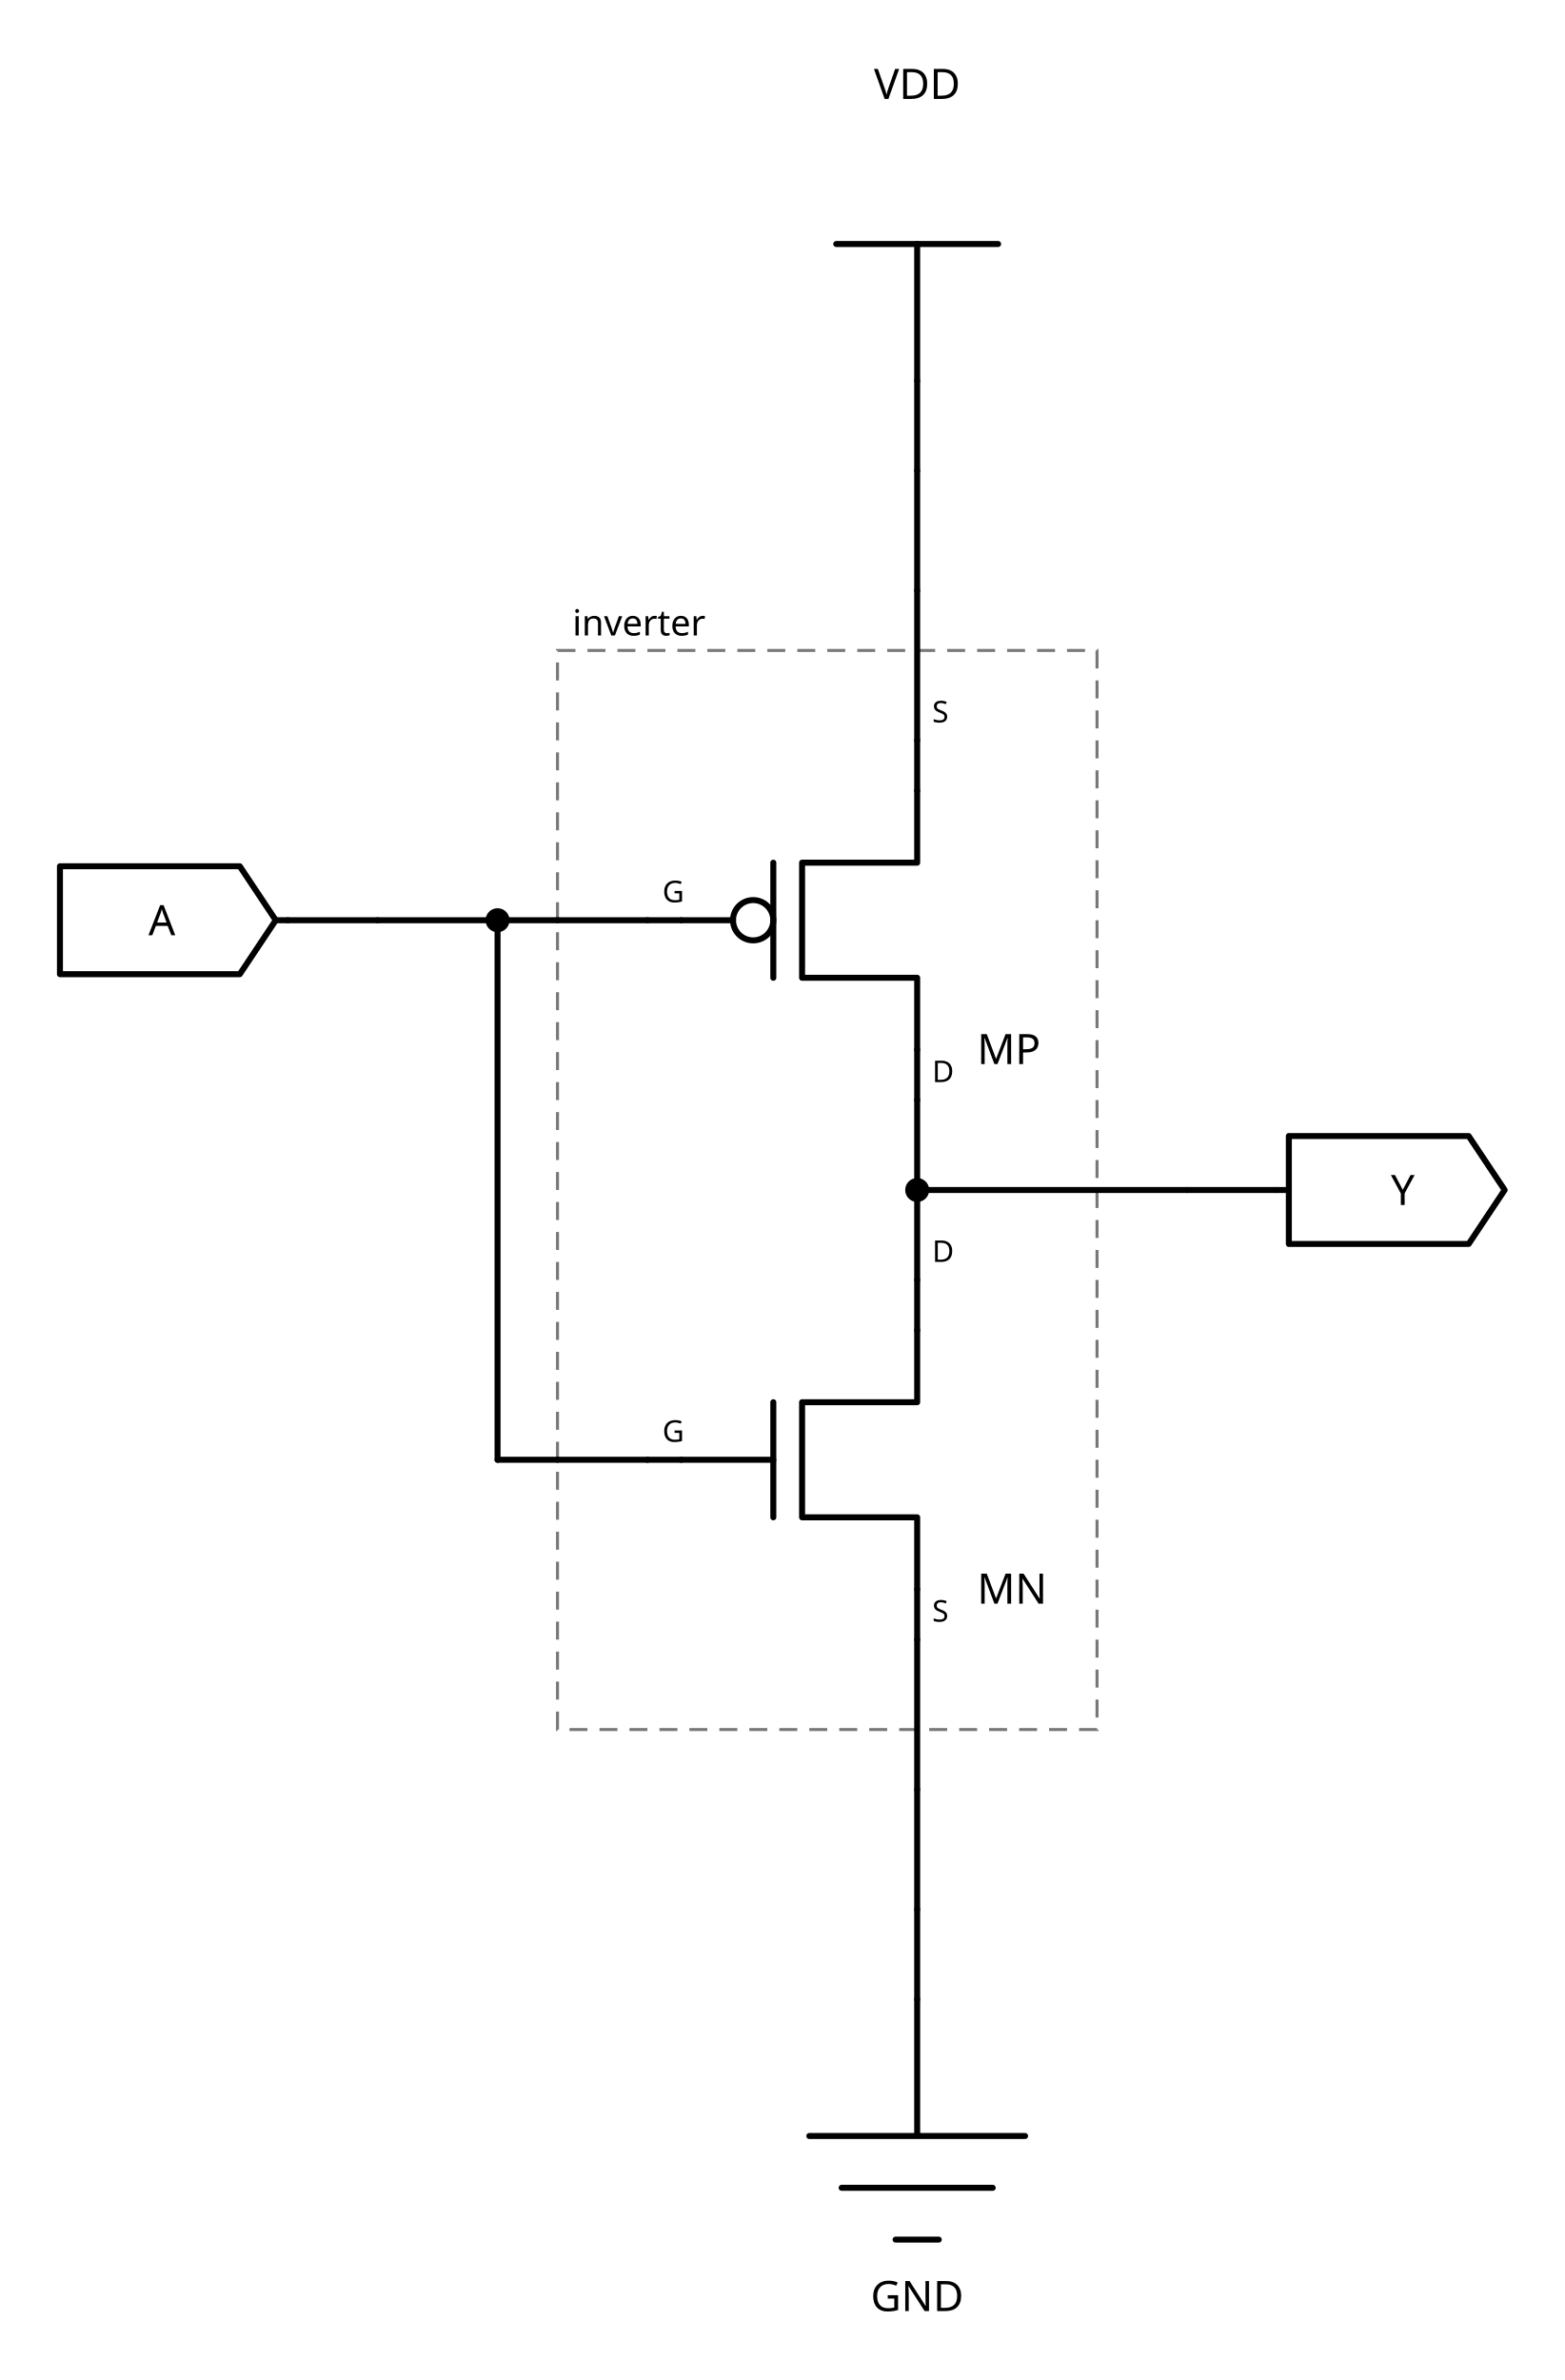
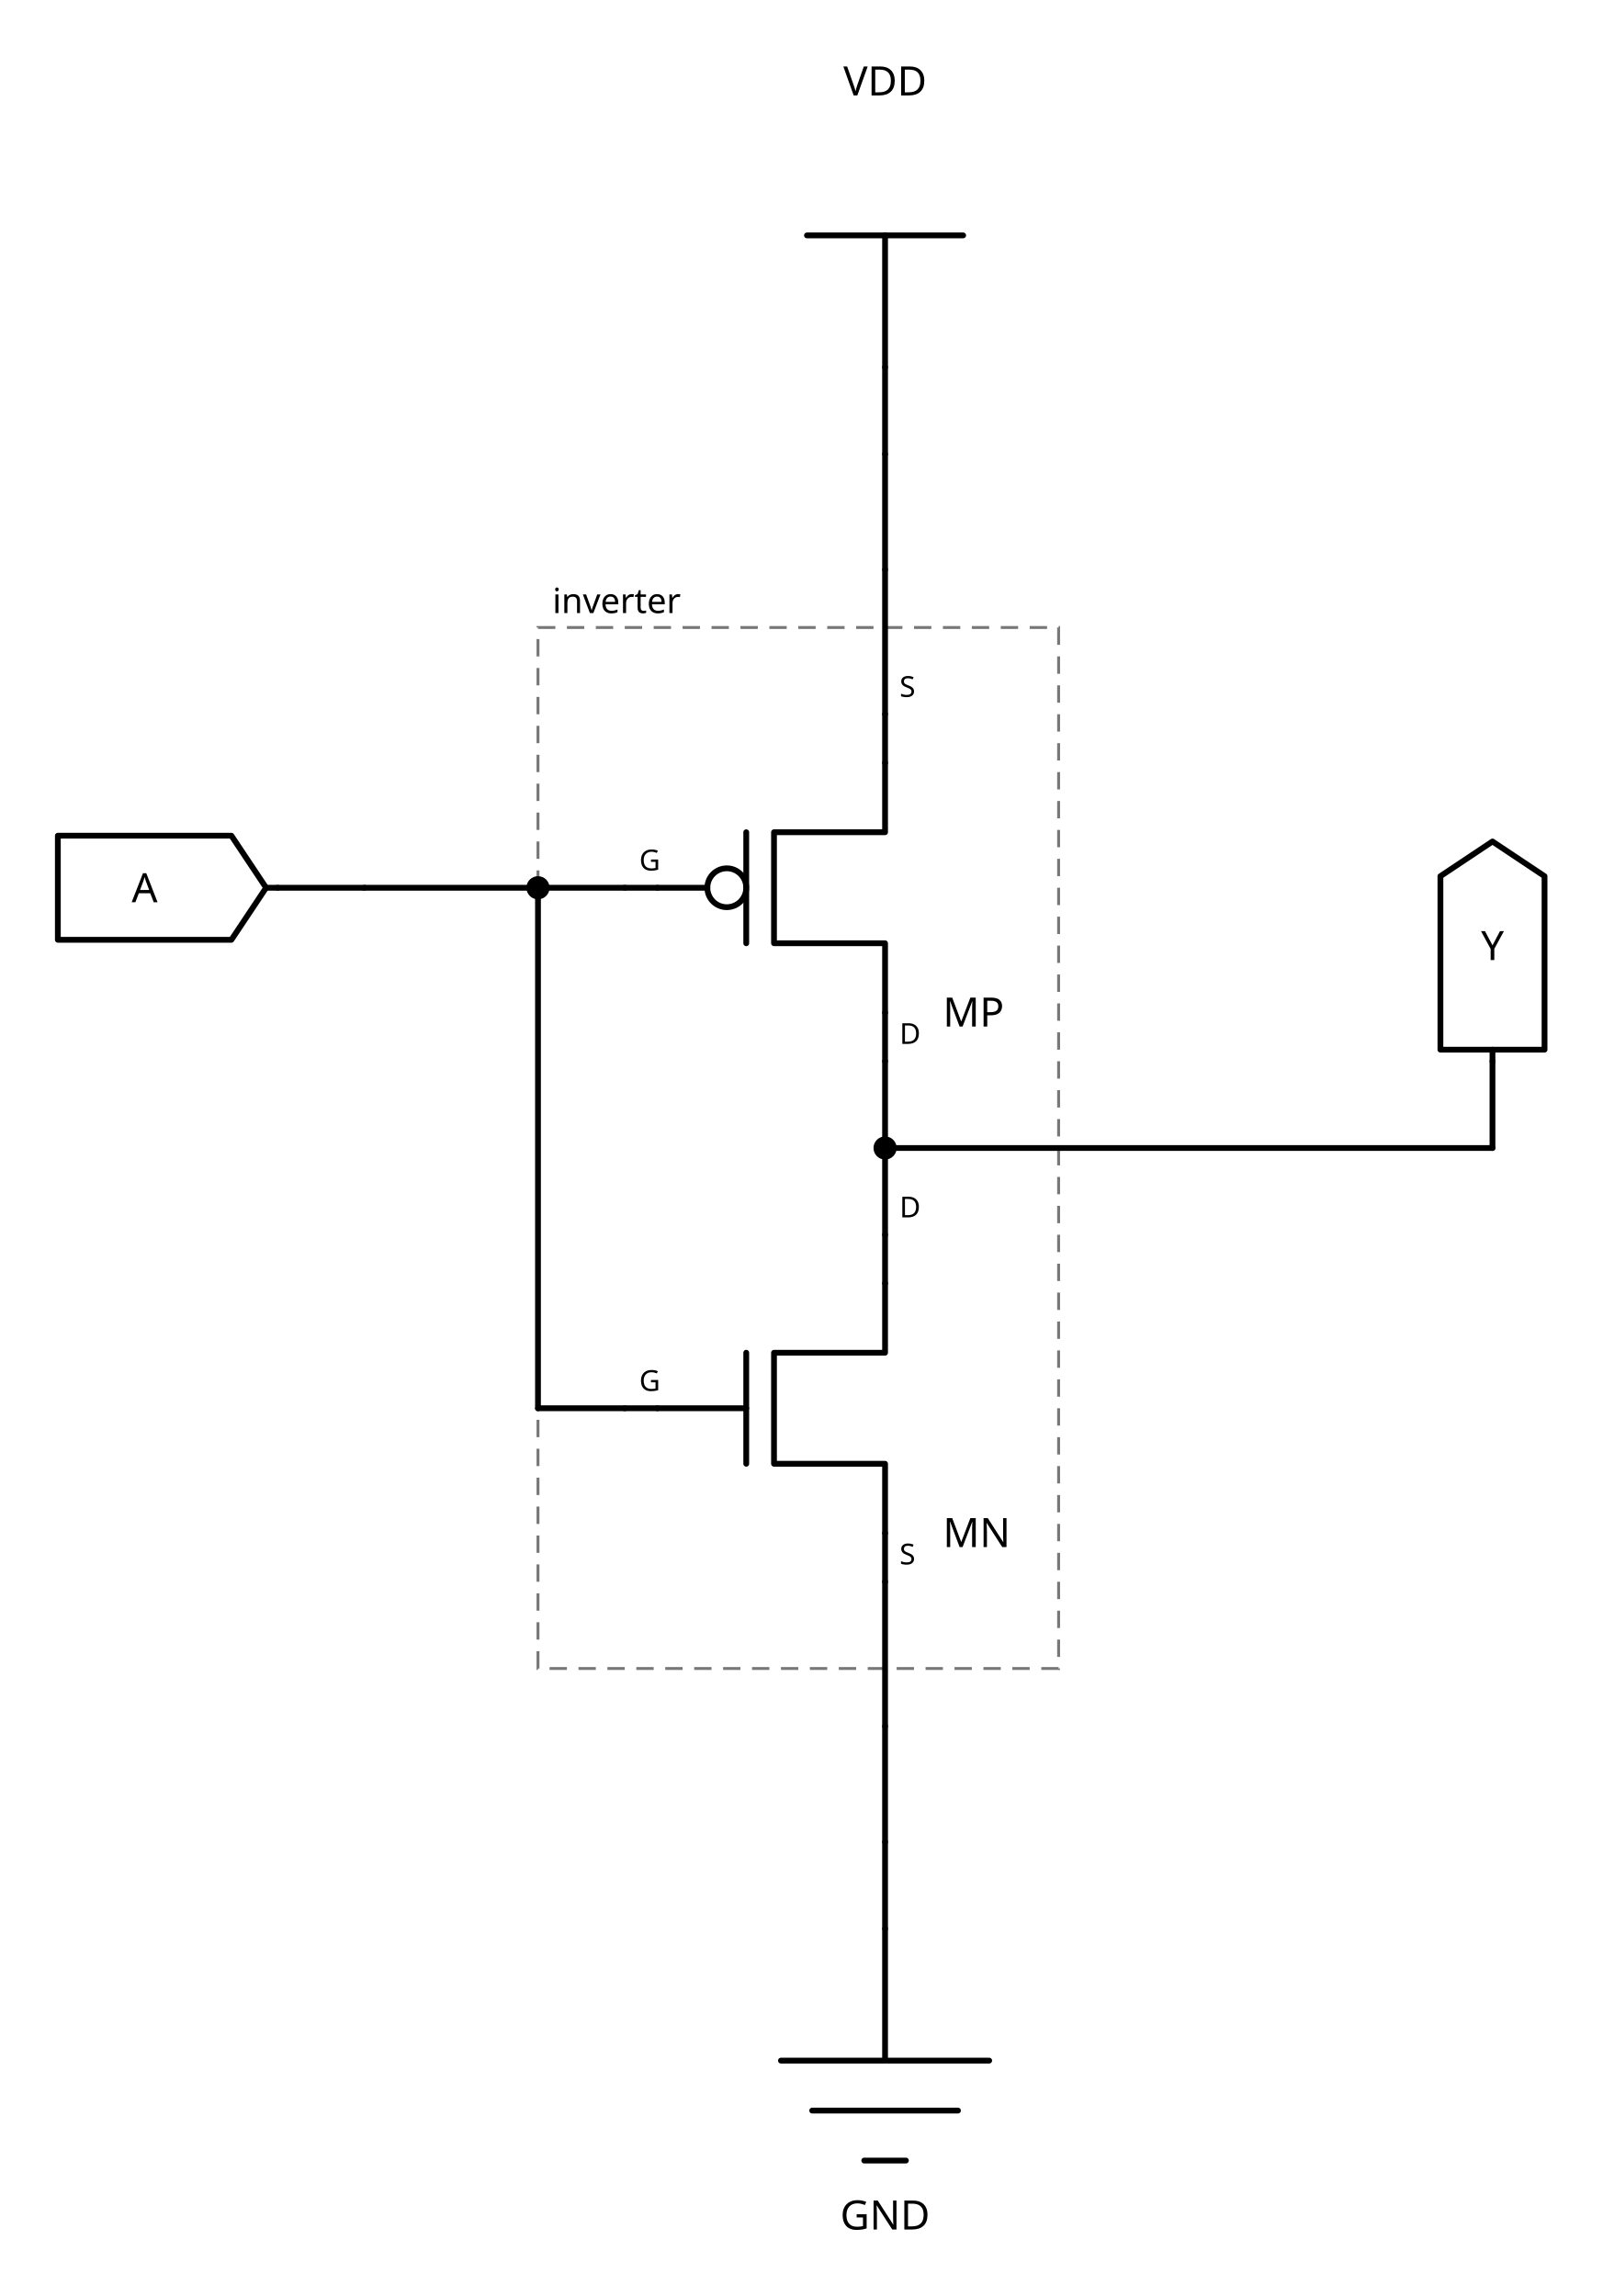
- <svg xmlns="http://www.w3.org/2000/svg" id="fixture-cmos-inverter" width="522" viewBox="24 -7 522 794" height="794" role="graphics-document document" aria-roledescription="circuitDiagram">
+ <svg xmlns="http://www.w3.org/2000/svg" id="fixture-cmos-inverter" width="554" viewBox="24 -187 554 794" height="794" role="graphics-document document" aria-roledescription="circuitDiagram">
  <style>#fixture-cmos-inverter{font-family:"trebuchet ms",verdana,arial,sans-serif;font-size:16px;fill:#333;}@keyframes edge-animation-frame{from{stroke-dashoffset:0;}}@keyframes dash{to{stroke-dashoffset:0;}}#fixture-cmos-inverter .edge-animation-slow{stroke-dasharray:9,5!important;stroke-dashoffset:900;animation:dash 50s linear infinite;stroke-linecap:round;}#fixture-cmos-inverter .edge-animation-fast{stroke-dasharray:9,5!important;stroke-dashoffset:900;animation:dash 20s linear infinite;stroke-linecap:round;}#fixture-cmos-inverter .error-icon{fill:#552222;}#fixture-cmos-inverter .error-text{fill:#552222;stroke:#552222;}#fixture-cmos-inverter .edge-thickness-normal{stroke-width:1px;}#fixture-cmos-inverter .edge-thickness-thick{stroke-width:3.5px;}#fixture-cmos-inverter .edge-pattern-solid{stroke-dasharray:0;}#fixture-cmos-inverter .edge-thickness-invisible{stroke-width:0;fill:none;}#fixture-cmos-inverter .edge-pattern-dashed{stroke-dasharray:3;}#fixture-cmos-inverter .edge-pattern-dotted{stroke-dasharray:2;}#fixture-cmos-inverter .marker{fill:#333333;stroke:#333333;}#fixture-cmos-inverter .marker.cross{stroke:#333333;}#fixture-cmos-inverter svg{font-family:"trebuchet ms",verdana,arial,sans-serif;font-size:16px;}#fixture-cmos-inverter p{margin:0;}#fixture-cmos-inverter .node .neo-node{stroke:#9370DB;}#fixture-cmos-inverter [data-look="neo"].node rect,#fixture-cmos-inverter [data-look="neo"].cluster rect,#fixture-cmos-inverter [data-look="neo"].node polygon{stroke:#9370DB;filter:drop-shadow(1px 2px 2px rgba(185, 185, 185, 1));}#fixture-cmos-inverter [data-look="neo"].swimlane.cluster rect{filter:none;}#fixture-cmos-inverter [data-look="neo"].node path{stroke:#9370DB;stroke-width:1px;}#fixture-cmos-inverter [data-look="neo"].node .outer-path{filter:drop-shadow(1px 2px 2px rgba(185, 185, 185, 1));}#fixture-cmos-inverter [data-look="neo"].node .neo-line path{stroke:#9370DB;filter:none;}#fixture-cmos-inverter [data-look="neo"].node circle{stroke:#9370DB;filter:drop-shadow(1px 2px 2px rgba(185, 185, 185, 1));}#fixture-cmos-inverter [data-look="neo"].node circle .state-start{fill:#000000;}#fixture-cmos-inverter [data-look="neo"].icon-shape .icon{fill:#9370DB;filter:drop-shadow(1px 2px 2px rgba(185, 185, 185, 1));}#fixture-cmos-inverter [data-look="neo"].icon-shape .icon-neo path{stroke:#9370DB;filter:drop-shadow(1px 2px 2px rgba(185, 185, 185, 1));}#fixture-cmos-inverter :root{--mermaid-font-family:"trebuchet ms",verdana,arial,sans-serif;}</style>
  <g />
  <g data-circuit="drawing">
    <g data-layer="frames">
-       <rect x="210" y="210" width="180" height="360" fill="none" stroke="#777" stroke-width="1" data-stage="0" stroke-dasharray="6 4" />
-       <text x="215" y="205" fill="black" stroke="none" font-size="12" font-family="sans-serif">
+       <rect x="210" y="30" width="180" height="360" fill="none" stroke="#777" stroke-width="1" data-stage="0" stroke-dasharray="6 4" />
+       <text x="215" y="25" fill="black" stroke="none" font-size="12" font-family="sans-serif">
        <tspan x="215" dy="0">inverter</tspan>
      </text>
    </g>
    <g fill="none" stroke="black" stroke-width="2" stroke-linecap="round" data-layer="wires">
      <g data-net="A">
-         <path d="M 120 300 L 150 300" />
+         <path d="M 240 120 L 210 120" />
+         <path d="M 120 120 L 150 120" />
+         <path d="M 150 120 L 210 120" />
        <path d="M 240 300 L 210 300" />
-         <path d="M 210 300 L 190 300" />
-         <path d="M 190 300 L 150 300" />
-         <path d="M 240 480 L 210 480" />
-         <path d="M 210 480 L 190 480" />
-         <path d="M 190 480 L 190 300" />
-         <circle cx="190" cy="300" r="3" fill="black" data-junction="A" />
+         <path d="M 210 300 L 210 120" />
+         <circle cx="210" cy="120" r="3" fill="black" data-junction="A" />
      </g>
      <g data-net="Y">
-         <path d="M 450 390 L 420 390" />
-         <path d="M 330 360 L 330 390" />
-         <path d="M 330 390 L 420 390" />
-         <path d="M 330 420 L 330 390" />
-         <circle cx="330" cy="390" r="3" fill="black" data-junction="Y" />
+         <path d="M 330 180 L 330 210" />
+         <path d="M 540 180 L 540 210" />
+         <path d="M 540 210 L 330 210" />
+         <path d="M 330 240 L 330 210" />
+         <circle cx="330" cy="210" r="3" fill="black" data-junction="Y" />
      </g>
      <g data-net="VDD">
-         <path d="M 330 120 L 330 150" />
-         <path d="M 330 240 L 330 190" />
-         <path d="M 330 190 L 330 150" />
+         <path d="M 330 60 L 330 10" />
+         <path d="M 330 -60 L 330 -30" />
+         <path d="M 330 -30 L 330 10" />
      </g>
      <g data-net="GND">
-         <path d="M 330 660 L 330 630" />
-         <path d="M 330 540 L 330 590" />
-         <path d="M 330 590 L 330 630" />
+         <path d="M 330 360 L 330 410" />
+         <path d="M 330 480 L 330 450" />
+         <path d="M 330 450 L 330 410" />
      </g>
    </g>
    <g data-layer="symbols">
-       <g transform="matrix(1 0 0 1 240 240)" data-symbol="pmos" data-device="MP">
+       <g transform="matrix(1 0 0 1 240 60)" data-symbol="pmos" data-device="MP">
        <g id="fixture-cmos-inverter-symbol-0-0" fill="none" stroke="#000" stroke-width="2" stroke-linecap="round" stroke-linejoin="round">
          <circle cx="35.28" cy="60" r="6.72" id="fixture-cmos-inverter-symbol-0-1" stroke="#000" fill="none" stroke-width="2" />
          <path d="M 90 16.8 L 90 40.8 L 51.6 40.8 L 51.6 79.2 L 90 79.2 L 90 103.2" id="fixture-cmos-inverter-symbol-0-2" stroke="#000" fill="none" stroke-width="2" stroke-linecap="round" stroke-linejoin="round" />
          <path d="M 42 40.8 L 42 79.2" id="fixture-cmos-inverter-symbol-0-3" stroke="#000" fill="none" stroke-width="2" stroke-linecap="round" stroke-linejoin="round" />
          <path d="M 28.56 60 L 11.28 60" id="fixture-cmos-inverter-symbol-0-4" stroke="#000" fill="none" stroke-width="2" stroke-linecap="round" stroke-linejoin="round" />
          <line id="fixture-cmos-inverter-symbol-0-5" x1="0" y1="60" x2="11.28" y2="60" />
          <line id="fixture-cmos-inverter-symbol-0-6" x1="90" y1="0" x2="90" y2="16.8" />
          <line id="fixture-cmos-inverter-symbol-0-7" x1="90" y1="103.2" x2="90" y2="120" />
        </g>
      </g>
-       <g transform="matrix(1 0 0 1 240 420)" data-symbol="nmos" data-device="MN">
+       <g transform="matrix(1 0 0 1 240 240)" data-symbol="nmos" data-device="MN">
        <g id="fixture-cmos-inverter-symbol-1-0" fill="none" stroke="#000" stroke-width="2" stroke-linecap="round" stroke-linejoin="round">
          <path d="M 90 16.8 L 90 40.8 L 51.6 40.8 L 51.6 79.2 L 90 79.2 L 90 103.2" id="fixture-cmos-inverter-symbol-1-1" stroke="#000" fill="none" stroke-width="2" stroke-linecap="round" stroke-linejoin="round" />
          <path d="M 42 40.8 L 42 79.2" id="fixture-cmos-inverter-symbol-1-2" stroke="#000" fill="none" stroke-width="2" stroke-linecap="round" stroke-linejoin="round" />
          <path d="M 42 60 L 11.28 60" id="fixture-cmos-inverter-symbol-1-3" stroke="#000" fill="none" stroke-width="2" stroke-linecap="round" stroke-linejoin="round" />
          <line id="fixture-cmos-inverter-symbol-1-4" x1="0" y1="60" x2="11.28" y2="60" />
          <line id="fixture-cmos-inverter-symbol-1-5" x1="90" y1="0" x2="90" y2="16.8" />
          <line id="fixture-cmos-inverter-symbol-1-6" x1="90" y1="103.2" x2="90" y2="120" />
        </g>
      </g>
-       <g transform="matrix(1 0 0 1 0 240)" data-symbol="pinIn" data-net-symbol="A">
+       <g transform="matrix(1 0 0 1 0 60)" data-symbol="pinIn" data-net-symbol="A" data-occurrence="global:A:0" data-net-role="local" data-net-block="ungrouped">
        <g id="fixture-cmos-inverter-symbol-2-0" fill="none" stroke="#000" stroke-width="2" stroke-linecap="round" stroke-linejoin="round">
          <polygon id="fixture-cmos-inverter-symbol-2-1" points="44,42 104,42 116,60 104,78 44,78" />
          <line id="fixture-cmos-inverter-symbol-2-2" x1="116" y1="60" x2="120" y2="60" />
        </g>
      </g>
-       <g transform="matrix(1 0 0 1 450 330)" data-symbol="pinOut" data-net-symbol="Y">
+       <g transform="matrix(-1.8369701987210297e-16 -1 1 -1.8369701987210297e-16 480 180)" data-symbol="pinOut" data-net-symbol="Y" data-occurrence="global:Y:0" data-net-role="local" data-net-block="ungrouped">
        <g id="fixture-cmos-inverter-symbol-3-0" fill="none" stroke="#000" stroke-width="2" stroke-linecap="round" stroke-linejoin="round">
          <line id="fixture-cmos-inverter-symbol-3-1" x1="0" y1="60" x2="4" y2="60" />
          <polygon id="fixture-cmos-inverter-symbol-3-2" points="4,42 64,42 76,60 64,78 4,78" />
        </g>
      </g>
-       <g transform="matrix(1 0 0 1 270 0)" data-symbol="supplyNet" data-net-symbol="VDD">
+       <g transform="matrix(1 0 0 1 270 -180)" data-symbol="supplyNet" data-net-symbol="VDD" data-occurrence="global:VDD:0" data-net-role="local" data-net-block="ungrouped">
        <g id="fixture-cmos-inverter-symbol-4-0" fill="none" stroke="#000" stroke-width="2" stroke-linecap="round" stroke-linejoin="round">
          <path d="M 60 120 L 60 74.4" id="fixture-cmos-inverter-symbol-4-1" stroke="#000" fill="none" stroke-width="2" stroke-linecap="round" stroke-linejoin="round" />
          <path d="M 60 74.4 L 33 74.4" id="fixture-cmos-inverter-symbol-4-2" stroke="#000" fill="none" stroke-width="2" stroke-linecap="round" stroke-linejoin="round" />
          <path d="M 60 74.4 L 87 74.4" id="fixture-cmos-inverter-symbol-4-3" stroke="#000" fill="none" stroke-width="2" stroke-linecap="round" stroke-linejoin="round" />
        </g>
      </g>
-       <g transform="matrix(1 0 0 1 270 660)" data-symbol="ground" data-net-symbol="GND">
+       <g transform="matrix(1 0 0 1 270 480)" data-symbol="ground" data-net-symbol="GND" data-occurrence="global:GND:0" data-net-role="local" data-net-block="ungrouped">
        <g id="fixture-cmos-inverter-symbol-5-0" fill="none" stroke="#000" stroke-width="2" stroke-linecap="round" stroke-linejoin="round">
          <path d="M 60 0 L 60 45.6 L 24 45.6 L 96 45.6 M 34.8 62.88 L 85.2 62.88 M 52.8 80.16 L 67.2 80.16" id="fixture-cmos-inverter-symbol-5-1" stroke="#000" fill="none" stroke-width="2" stroke-linecap="round" stroke-linejoin="round" />
        </g>
      </g>
    </g>
    <g data-layer="labels">
-       <text x="350" y="348" fill="black" stroke="none" font-size="14" font-family="sans-serif" data-device-label="MP">
+       <text x="350" y="168" fill="black" stroke="none" font-size="14" font-family="sans-serif" data-device-label="MP">
        <tspan x="350" dy="0">MP</tspan>
      </text>
-       <text x="245" y="294" fill="black" stroke="none" font-size="10" font-family="sans-serif" data-terminal="MP:G">
+       <text x="245" y="114" fill="black" stroke="none" font-size="10" font-family="sans-serif" data-terminal="MP:G">
        <tspan x="245" dy="0">G</tspan>
      </text>
-       <text x="335" y="234" fill="black" stroke="none" font-size="10" font-family="sans-serif" data-terminal="MP:S">
+       <text x="335" y="54" fill="black" stroke="none" font-size="10" font-family="sans-serif" data-terminal="MP:S">
        <tspan x="335" dy="0">S</tspan>
      </text>
-       <text x="335" y="354" fill="black" stroke="none" font-size="10" font-family="sans-serif" data-terminal="MP:D">
+       <text x="335" y="174" fill="black" stroke="none" font-size="10" font-family="sans-serif" data-terminal="MP:D">
        <tspan x="335" dy="0">D</tspan>
      </text>
-       <text x="350" y="528" fill="black" stroke="none" font-size="14" font-family="sans-serif" data-device-label="MN">
+       <text x="350" y="348" fill="black" stroke="none" font-size="14" font-family="sans-serif" data-device-label="MN">
        <tspan x="350" dy="0">MN</tspan>
      </text>
-       <text x="245" y="474" fill="black" stroke="none" font-size="10" font-family="sans-serif" data-terminal="MN:G">
+       <text x="245" y="294" fill="black" stroke="none" font-size="10" font-family="sans-serif" data-terminal="MN:G">
        <tspan x="245" dy="0">G</tspan>
      </text>
-       <text x="335" y="414" fill="black" stroke="none" font-size="10" font-family="sans-serif" data-terminal="MN:D">
+       <text x="335" y="234" fill="black" stroke="none" font-size="10" font-family="sans-serif" data-terminal="MN:D">
        <tspan x="335" dy="0">D</tspan>
      </text>
-       <text x="335" y="534" fill="black" stroke="none" font-size="10" font-family="sans-serif" data-terminal="MN:S">
+       <text x="335" y="354" fill="black" stroke="none" font-size="10" font-family="sans-serif" data-terminal="MN:S">
        <tspan x="335" dy="0">S</tspan>
      </text>
-       <text x="78" y="305" fill="black" stroke="none" font-size="14" font-family="sans-serif" text-anchor="middle" data-net-label="A">
-         <tspan x="78" dy="0">A</tspan>
+       <text x="74" y="125" fill="black" stroke="none" font-size="14" font-family="sans-serif" text-anchor="middle" data-net-label="A" textLength="8" lengthAdjust="spacingAndGlyphs" data-occurrence-label="global:A:0">
+         <tspan x="74" dy="0">A</tspan>
      </text>
-       <text x="492" y="395" fill="black" stroke="none" font-size="14" font-family="sans-serif" text-anchor="middle" data-net-label="Y">
-         <tspan x="492" dy="0">Y</tspan>
+       <text x="540" y="145" fill="black" stroke="none" font-size="14" font-family="sans-serif" text-anchor="middle" data-net-label="Y" textLength="8" lengthAdjust="spacingAndGlyphs" data-occurrence-label="global:Y:0">
+         <tspan x="540" dy="0">Y</tspan>
      </text>
-       <text x="330" y="26" fill="black" stroke="none" font-size="14" font-family="sans-serif" text-anchor="middle" data-net-label="VDD">
+       <text x="330" y="-154" fill="black" stroke="none" font-size="14" font-family="sans-serif" text-anchor="middle" data-net-label="VDD" data-occurrence-label="global:VDD:0">
        <tspan x="330" dy="0">VDD</tspan>
      </text>
-       <text x="330" y="764" fill="black" stroke="none" font-size="14" font-family="sans-serif" text-anchor="middle" data-net-label="GND">
+       <text x="330" y="584" fill="black" stroke="none" font-size="14" font-family="sans-serif" text-anchor="middle" data-net-label="GND" data-occurrence-label="global:GND:0">
        <tspan x="330" dy="0">GND</tspan>
      </text>
    </g>
  </g>
</svg>
